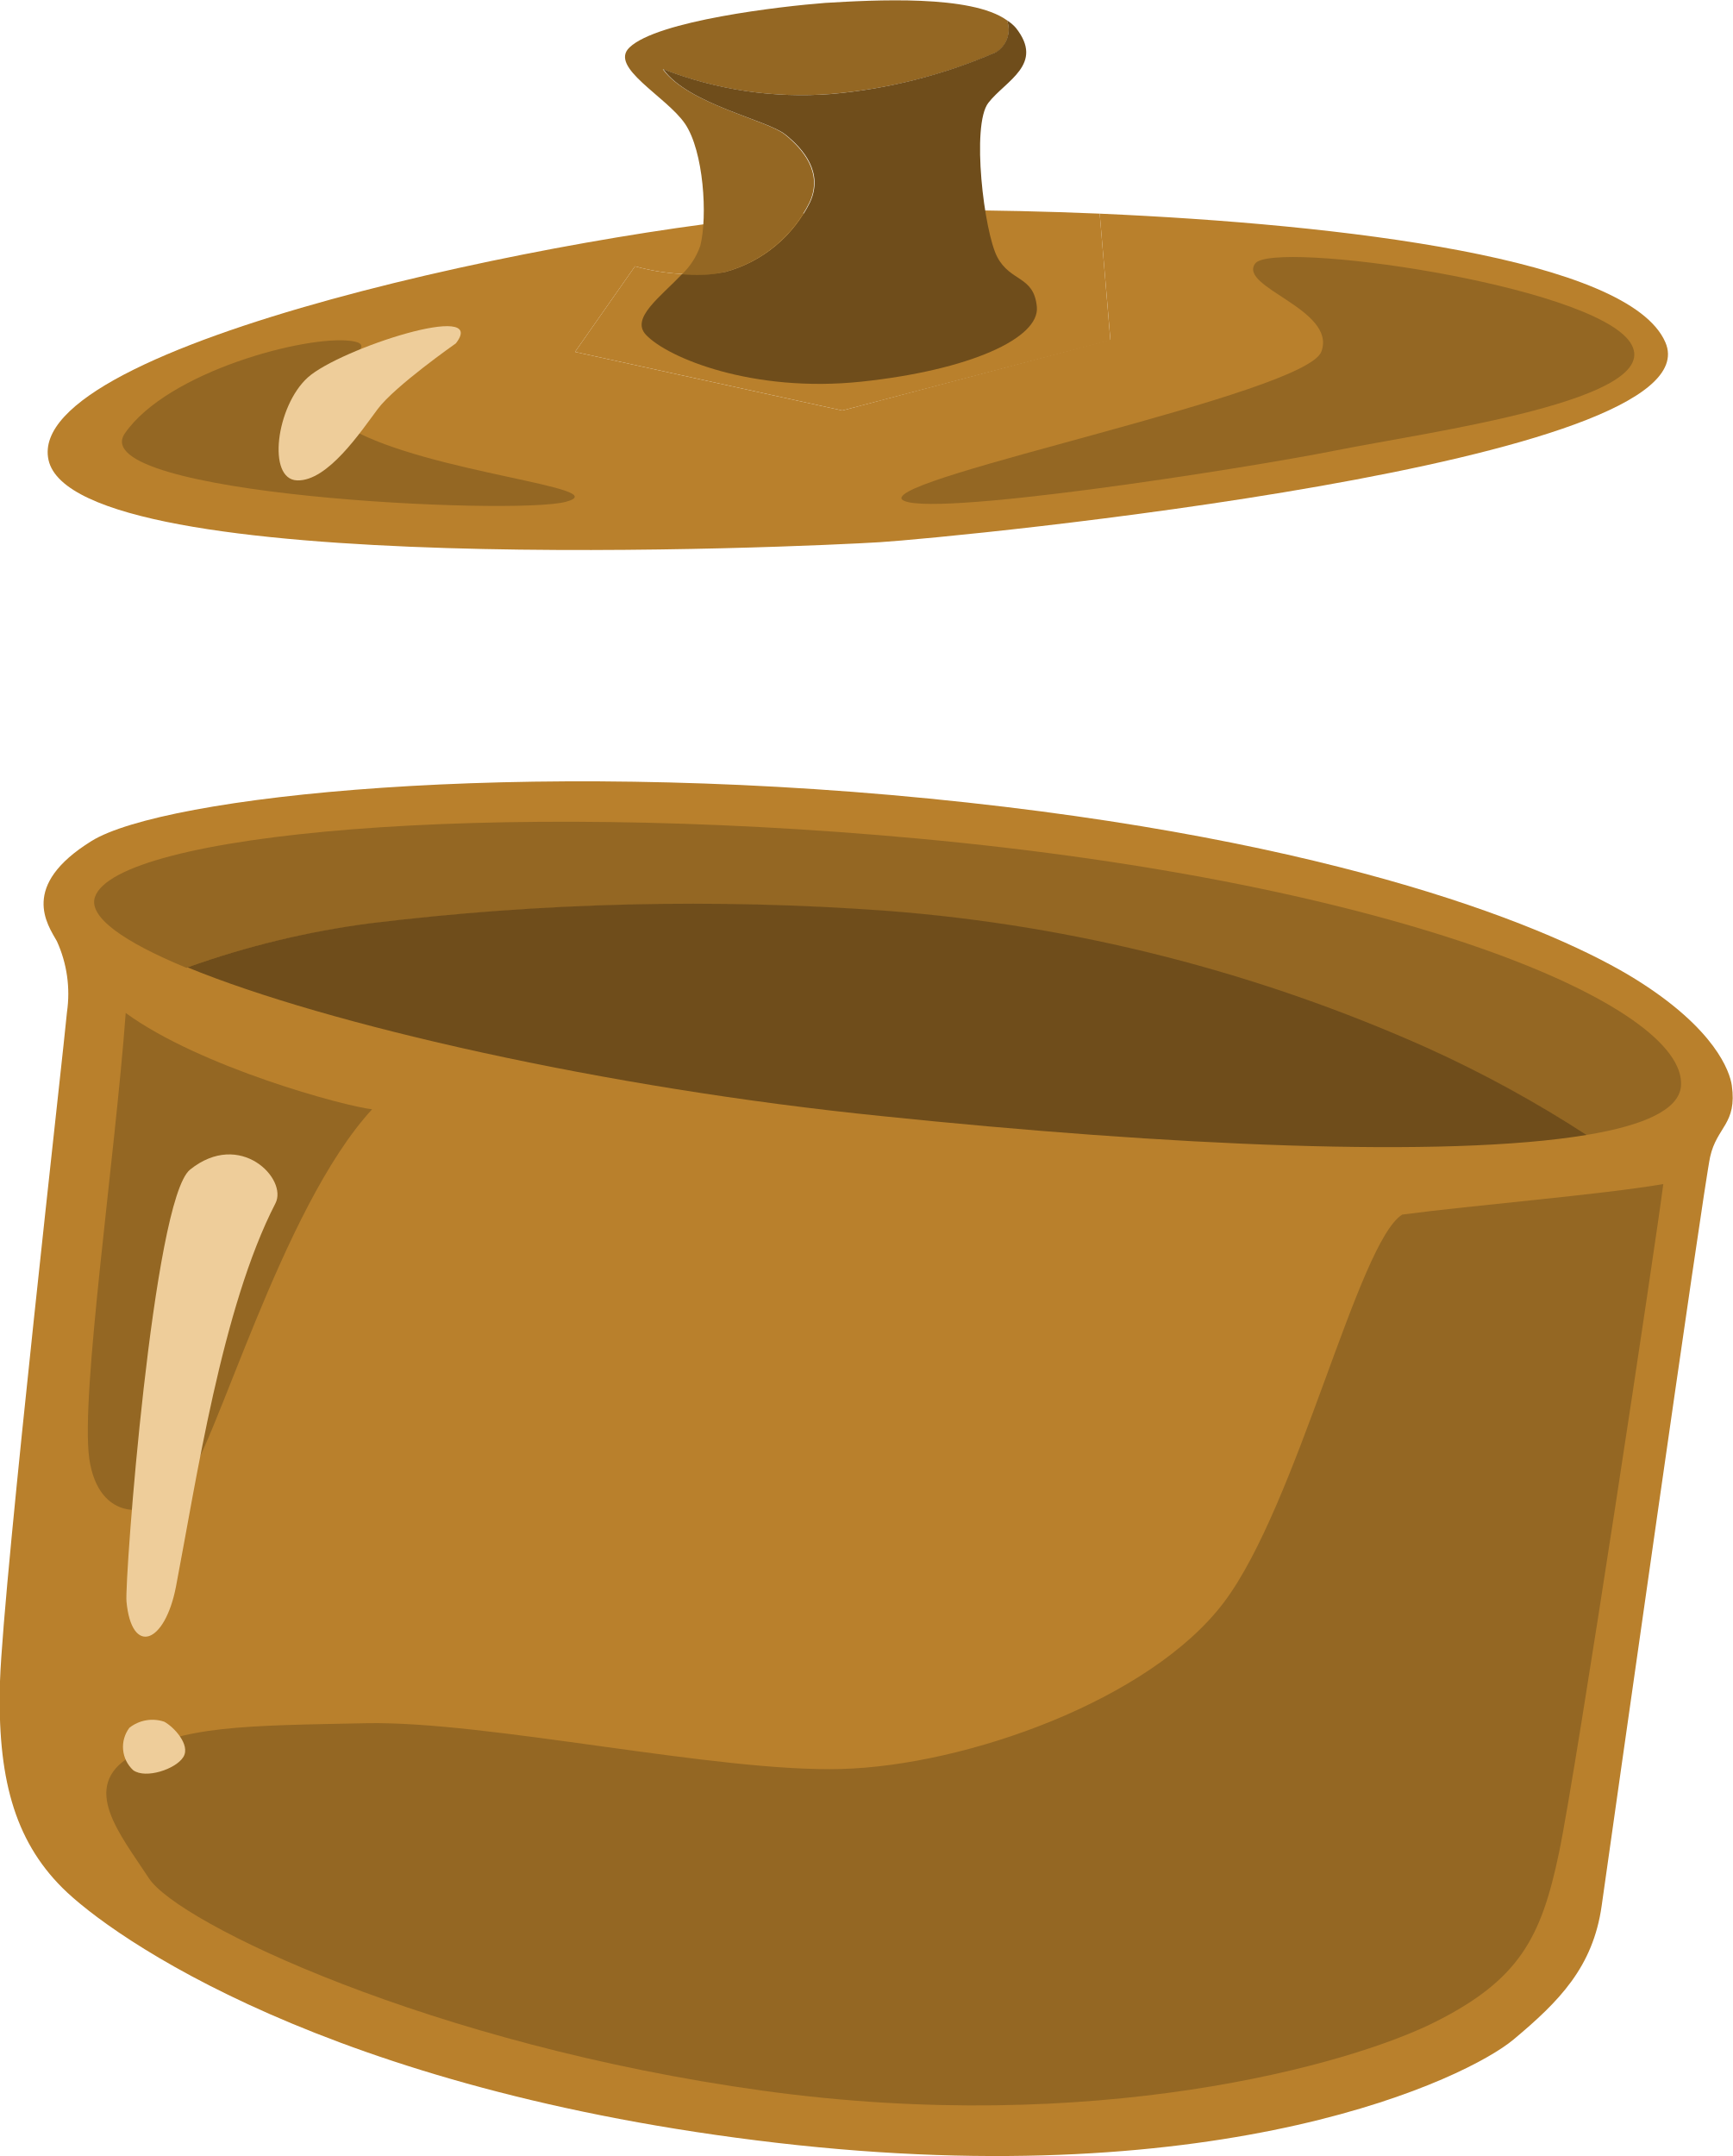
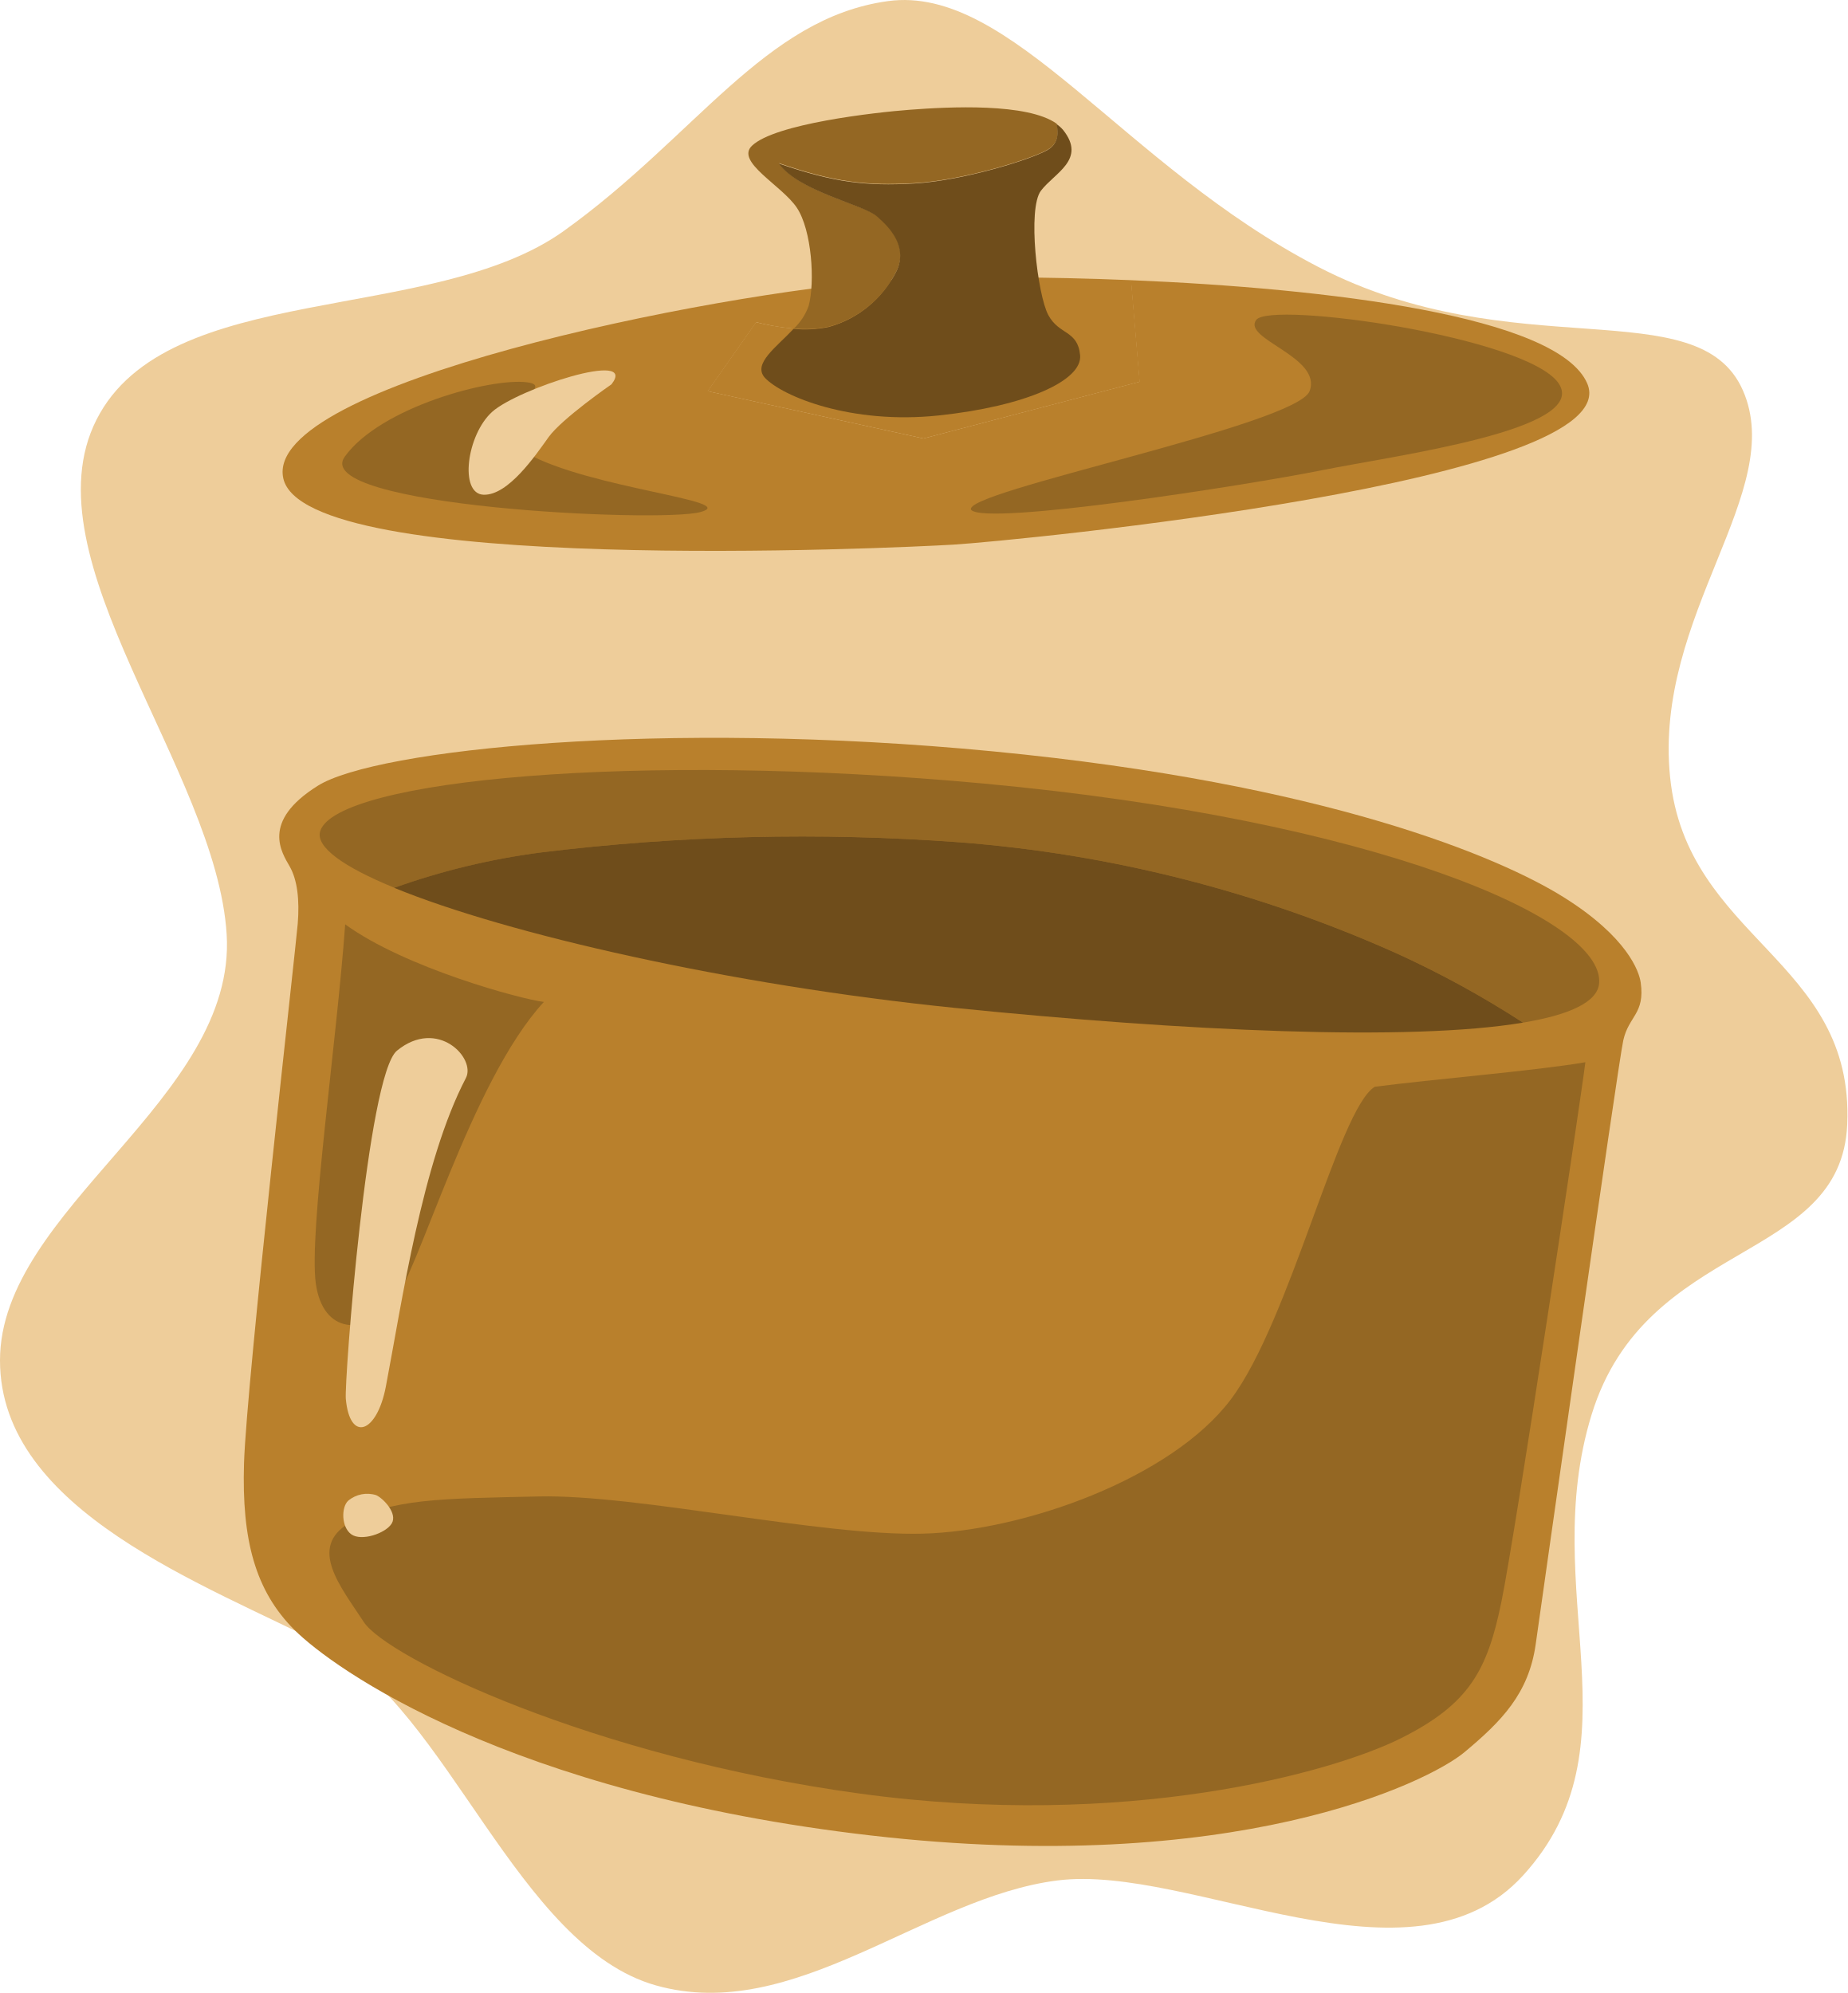
- <svg xmlns="http://www.w3.org/2000/svg" viewBox="0 0 113.57 141.28">
+ <svg xmlns="http://www.w3.org/2000/svg" viewBox="0 0 264.07 284.89">
  <defs>
-     <style>.cls-1{fill:#b9802c;}.cls-2{fill:#946723;}.cls-3{fill:#eecd9a;}.cls-4{fill:#6f4d1b;}</style>
+     <style>.cls-1{fill:#eecd9a;}.cls-2{fill:#b9802c;}.cls-3{fill:#946723;}.cls-4{fill:#6f4d1b;}</style>
  </defs>
  <g id="Capa_2" data-name="Capa 2">
-     <g id="Capa_5" data-name="Capa 5">
-       <path class="cls-1" d="M3.73,61.68a8.31,8.31,0,0,1,.66,4.64C4.23,68.24.23,103.43,0,110.17c-.19,6.23.92,10.38,4.09,13.54S21.47,137,50.94,140.42s45.27-4.27,48.26-6.77,5.21-4.74,5.78-8.76,6.67-47.09,7.11-49.08,1.78-2.15,1.42-4.69c-.13-.9-1.08-3.69-6.27-6.93S88,55,60.91,52.33,10.73,52.18,6,55.11,3.11,60.58,3.73,61.68Z" />
-       <path class="cls-1" d="M109.16,22.44C106.8,16.93,88,14.7,72.08,14l.7,8.26L55.21,26.9,37.69,23.06l3.93-5.61a14.31,14.31,0,0,0,5.91.37A8.68,8.68,0,0,0,52.63,14C37.79,15.08,1.51,22.51,3.18,30.14c1.74,7.91,49.66,5.69,54.48,5.39S112.58,30.4,109.16,22.44Z" />
-       <path class="cls-1" d="M47.53,17.82a14.31,14.31,0,0,1-5.91-.37l-3.93,5.61L55.21,26.9l17.57-4.6L72.08,14c-7.11-.3-13.64-.28-17.86-.1L52.63,14A8.68,8.68,0,0,1,47.53,17.82Z" />
-       <path class="cls-2" d="M9.76,123.08c-1.88-2.88-4.55-6-1.18-8s7.43-2,15.41-2.16,23,3.23,31.17,3S75.38,111.41,80.22,105,89,81.41,91.91,79.59c4.61-.61,13.11-1.31,17.11-2-.4,3.23-5.68,38.31-6.84,43.84s-2.58,8.3-8.16,11.09S71.72,140,50,137,11.65,126,9.76,123.08Z" />
-       <path class="cls-2" d="M5.85,95.57c-.58-4.18,1.69-19.68,2.39-29.19,4.89,3.56,14.35,6.11,16.15,6.31C18.39,79.2,14.1,95.06,12,97.37S6.44,99.75,5.85,95.57Z" />
-       <path class="cls-2" d="M106.84,22.42c-2.58-3.78-23.43-6.71-24.57-5.15s5.36,3,4.34,5.77-28.48,8.22-27.5,9.68c1.23,1.31,22.44-2,28.48-3.21S109.41,26.2,106.84,22.42Z" />
-       <path class="cls-2" d="M23,22.34c-2.93-.39-12,2-14.81,6.05s25.55,5.41,28.91,4.49S28.12,31,23,28.11,26,22.72,23,22.34Z" />
-       <path class="cls-3" d="M29.88,22.5s-4,2.8-5.12,4.3-3.28,4.74-5.28,4.68-1.38-4.88.7-6.75S32.09,19.66,29.88,22.5Z" />
-       <path class="cls-3" d="M12.45,76.65c-2.42,2-4.29,26.85-4.16,28.29.33,3.57,2.52,2.82,3.25-1,1.31-6.82,3-18.27,6.51-25.08C18.89,77.26,15.74,74,12.45,76.65Z" />
-       <path class="cls-3" d="M8.48,113.22A2.08,2.08,0,0,0,8.73,116c.82.59,2.8-.07,3.29-.87s-.66-2-1.26-2.31A2.43,2.43,0,0,0,8.48,113.22Z" />
-       <path class="cls-2" d="M58.15,59.72a106.75,106.75,0,0,1,35.4,9A80.15,80.15,0,0,1,104,74.37c3.8-.63,6.06-1.67,6.18-3.21.4-5.26-18.4-13.29-50-16.21C31.9,52.34,7.59,54.66,6.22,58.79c-.43,1.29,1.86,2.92,6,4.63a57.68,57.68,0,0,1,11.91-2.88A174.53,174.53,0,0,1,58.15,59.72Z" />
-       <path class="cls-4" d="M104,74.37a80.15,80.15,0,0,0-10.4-5.68,106.75,106.75,0,0,0-35.4-9,174.53,174.53,0,0,0-34,.82,57.68,57.68,0,0,0-11.91,2.88c9.15,3.76,27.33,7.91,45.54,9.75C76.55,75.08,94.76,75.91,104,74.37Z" />
-       <path class="cls-2" d="M47.53,17.82a8.74,8.74,0,0,0,5.54-4.58c.88-1.92-.44-3.47-1.63-4.43s-6.35-2-8-4.28a25,25,0,0,0,11,1.63A34.71,34.71,0,0,0,65.32,3.42,1.74,1.74,0,0,0,66,1.33C63.66-.36,57.29,0,54.09.19c-2.88.22-11,1.16-12.83,2.92-1.37,1.3,2.42,3.21,3.64,5s1.49,6.06,1,8A4.71,4.71,0,0,1,44.67,18,9.15,9.15,0,0,0,47.53,17.82Z" />
-       <path class="cls-4" d="M42.34,21.94c1.42,1.51,7,3.82,14.11,3.07s11.7-2.85,11.51-4.9-1.72-1.62-2.59-3.26S63.65,8.2,64.78,6.74s3.71-2.52,1.8-4.92A2.57,2.57,0,0,0,66,1.33a1.74,1.74,0,0,1-.72,2.09A34.71,34.71,0,0,1,54.47,6.16a25,25,0,0,1-11-1.63c1.62,2.29,6.79,3.32,8,4.28s2.51,2.51,1.63,4.43a8.74,8.74,0,0,1-5.54,4.58,9.15,9.15,0,0,1-2.86.15C43.26,19.48,41.32,20.86,42.34,21.94Z" />
+     <g id="Capa_7" data-name="Capa 7">
+       <path class="cls-1" d="M13.79,60c10.1-20,48-13.51,66.82-27S109.29,2.58,126.91.16s33.56,23.51,61.53,38,54.31,3.18,60.68,17.63-12.76,32.07-10.4,55.29,26.35,26.07,25.32,49.65c-.87,20-28.76,16.2-36.54,41.49s7.13,47.3-9.8,65.87c-16,17.54-47.46-1.68-66.54.71s-37.62,20.6-57.42,15-29.82-39.58-47-48.43S0,216.08,0,194.46s33.84-37.37,32.4-60.88S3.7,79.92,13.79,60Z" />
+       <path class="cls-2" d="M41.41,123.86c1.1,1.93,1.42,4.78,1.15,8.16s-7.3,65.28-7.68,77.13c-.34,11,1.62,18.26,7.2,23.83s30.54,23.41,82.38,29.39,79.63-7.52,84.89-11.92,9.16-8.34,10.16-15.41,11.74-82.83,12.52-86.33,3.12-3.78,2.49-8.26c-.22-1.58-1.89-6.48-11-12.19S189.59,112,142,107.41s-88.27-.26-96.54,4.89S40.32,121.92,41.41,123.86Z" />
+       <path class="cls-2" d="M226.88,54.82c-4.16-9.68-37.25-13.61-65.23-14.77l1.23,14.52L132,62.68l-30.83-6.76,6.93-9.87s6,1.69,10.39.65a15.35,15.35,0,0,0,9-6.66c-26.11,1.84-89.92,14.9-87,28.32,3,13.93,87.34,10,95.82,9.49S232.89,68.83,226.88,54.82Z" />
+       <path class="cls-2" d="M118.46,46.7c-4.42,1-10.39-.65-10.39-.65l-6.93,9.87L132,62.68l30.91-8.11-1.23-14.52c-12.52-.52-24-.49-31.43-.18-.87,0-1.8.1-2.79.17A15.35,15.35,0,0,1,118.46,46.7Z" />
+       <path class="cls-3" d="M52,231.86c-3.31-5.07-8-10.63-2.09-14.14s13.09-3.5,27.12-3.81,40.37,5.69,54.84,5.32,35.57-7.9,44.07-19.2,15.36-41.46,20.56-44.68c8.11-1.07,23.07-2.29,30.11-3.51-.7,5.68-10,67.39-12,77.13s-4.54,14.59-14.35,19.5S161,261.6,122.87,256.38,55.33,236.94,52,231.86Z" />
+       <path class="cls-3" d="M45.14,183.47c-1-7.35,3-34.62,4.2-51.34,8.6,6.25,25.24,10.73,28.4,11.09-10.55,11.45-18.08,39.35-21.83,43.42S46.18,190.83,45.14,183.47Z" />
+       <path class="cls-3" d="M222.78,54.79c-4.53-6.64-41.2-11.81-43.22-9.06S189,51,187.2,55.89s-50.09,14.44-48.38,17c2.17,2.29,39.48-3.53,50.11-5.67S227.32,61.44,222.78,54.79Z" />
+       <path class="cls-3" d="M75.35,54.65c-5.16-.68-21,3.55-26.07,10.63s45,9.52,50.86,7.91S84.3,69.84,75.3,64.79,80.5,55.32,75.35,54.65Z" />
+       <path class="cls-1" d="M87.41,54.93s-7.11,4.92-9,7.56-5.76,8.34-9.28,8.23-2.43-8.58,1.23-11.86S91.29,49.93,87.41,54.93Z" />
+       <path class="cls-1" d="M56.74,150.19c-4.24,3.49-7.54,47.22-7.31,49.77.57,6.28,4.44,4.94,5.72-1.74,2.3-12,5.18-32.13,11.44-44.11C68.08,151.27,62.54,145.44,56.74,150.19Z" />
+       <path class="cls-1" d="M49.77,214.52c-1,.92-1,3.76.44,4.8s4.91-.12,5.78-1.54-1.16-3.56-2.21-4.05A4.23,4.23,0,0,0,49.77,214.52Z" />
+       <path class="cls-3" d="M137.14,120.4a188,188,0,0,1,62.27,15.78,139,139,0,0,1,18.29,10c6.68-1.12,10.67-2.94,10.88-5.65.7-9.26-32.38-23.38-87.93-28.52-49.69-4.6-92.45-.51-94.87,6.76-.75,2.27,3.28,5.14,10.61,8.14a101,101,0,0,1,21-5.06A306.19,306.19,0,0,1,137.14,120.4Z" />
+       <path class="cls-4" d="M217.7,146.18a139,139,0,0,0-18.29-10,188,188,0,0,0-62.27-15.78,306.19,306.19,0,0,0-59.79,1.45,101,101,0,0,0-21,5.06c16.09,6.61,48.07,13.91,80.11,17.16C169.5,147.42,201.54,148.89,217.7,146.18Z" />
+       <path class="cls-3" d="M118.46,46.7a15.39,15.39,0,0,0,9.74-8.05c1.56-3.38-.78-6.11-2.86-7.79s-11.17-3.51-14-7.54c7.93,2.73,12.45,3.25,19.35,2.86s16.67-3.4,19.1-4.81c1.44-.83,1.57-2.28,1.26-3.68-4.19-3-15.39-2.43-21-2-5.06.38-19.27,2-22.56,5.14-2.42,2.29,4.25,5.65,6.4,8.85s2.63,10.67,1.69,14.07a8.34,8.34,0,0,1-2.1,3.21A16.68,16.68,0,0,0,118.46,46.7Z" />
+       <path class="cls-4" d="M109.33,54c2.5,2.66,12.32,6.71,24.82,5.39s20.58-5,20.24-8.61-3-2.86-4.55-5.75-3-15.21-1.05-17.77,6.53-4.44,3.18-8.67a4.64,4.64,0,0,0-.95-.85c.31,1.4.18,2.85-1.26,3.68-2.43,1.41-12.21,4.42-19.1,4.81s-11.42-.13-19.35-2.86c2.86,4,12,5.85,14,7.54s4.42,4.41,2.86,7.79a15.39,15.39,0,0,1-9.74,8.05,16.68,16.68,0,0,1-5,.26C111,49.62,107.53,52,109.33,54Z" />
    </g>
  </g>
</svg>
